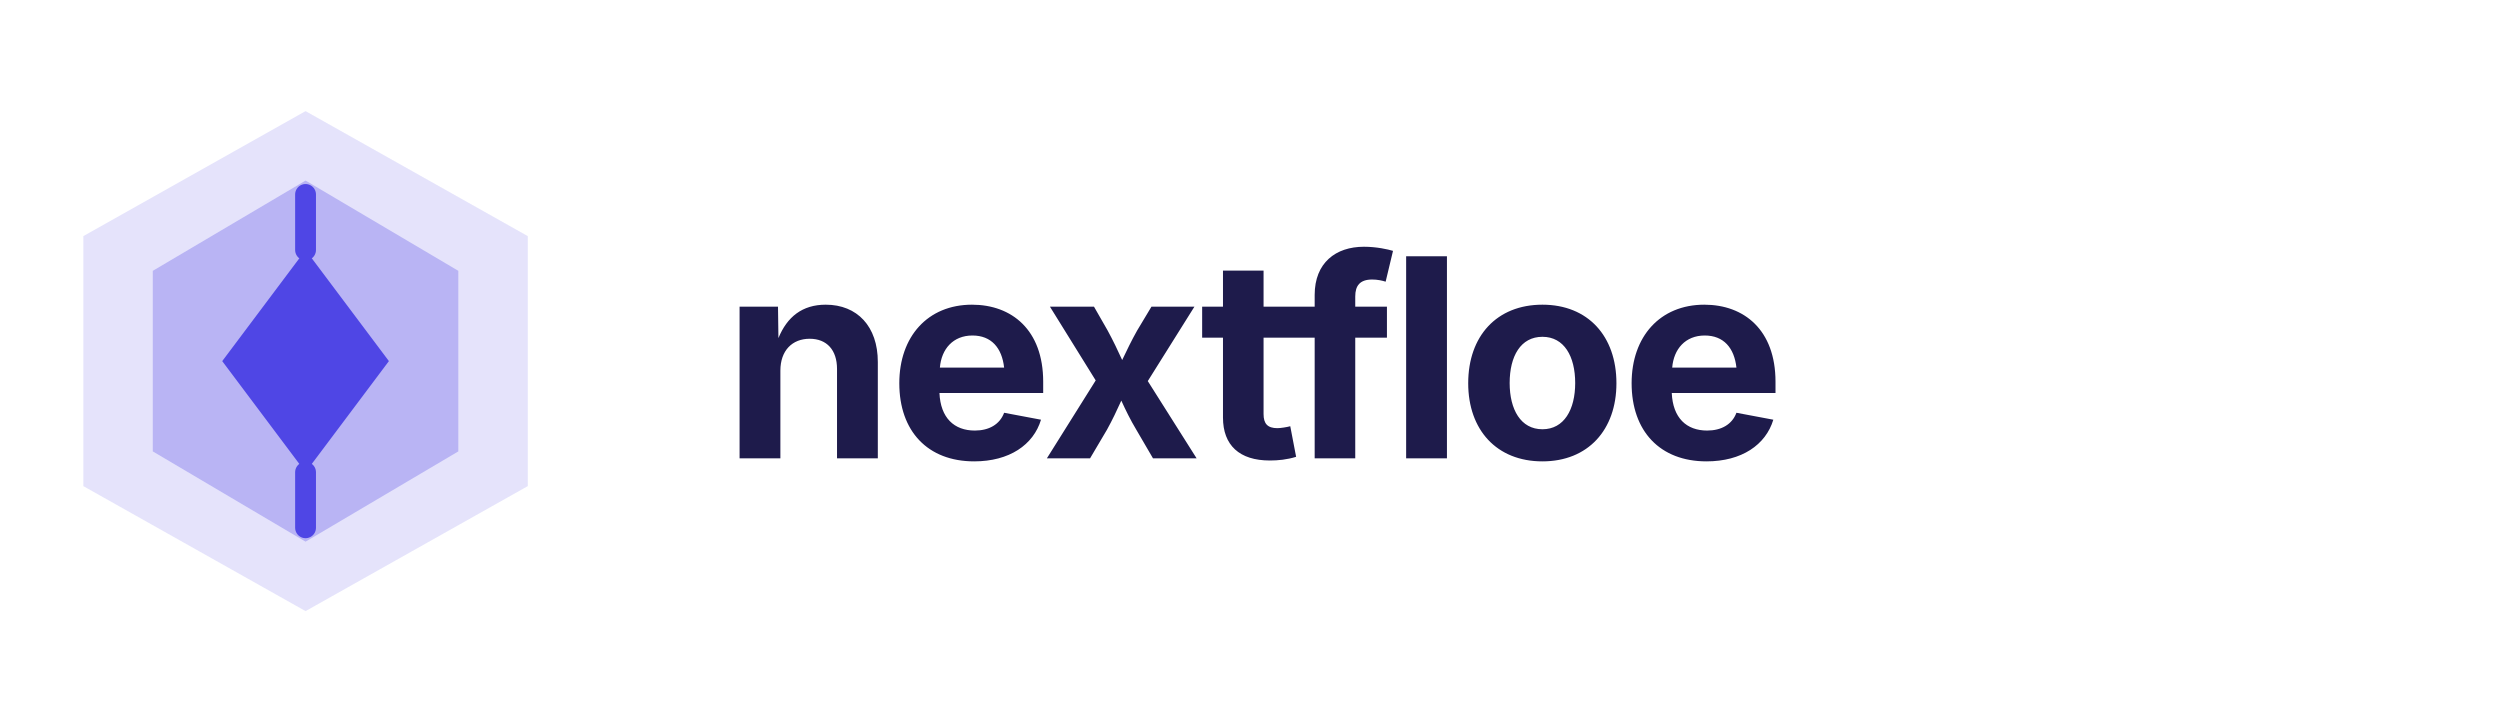
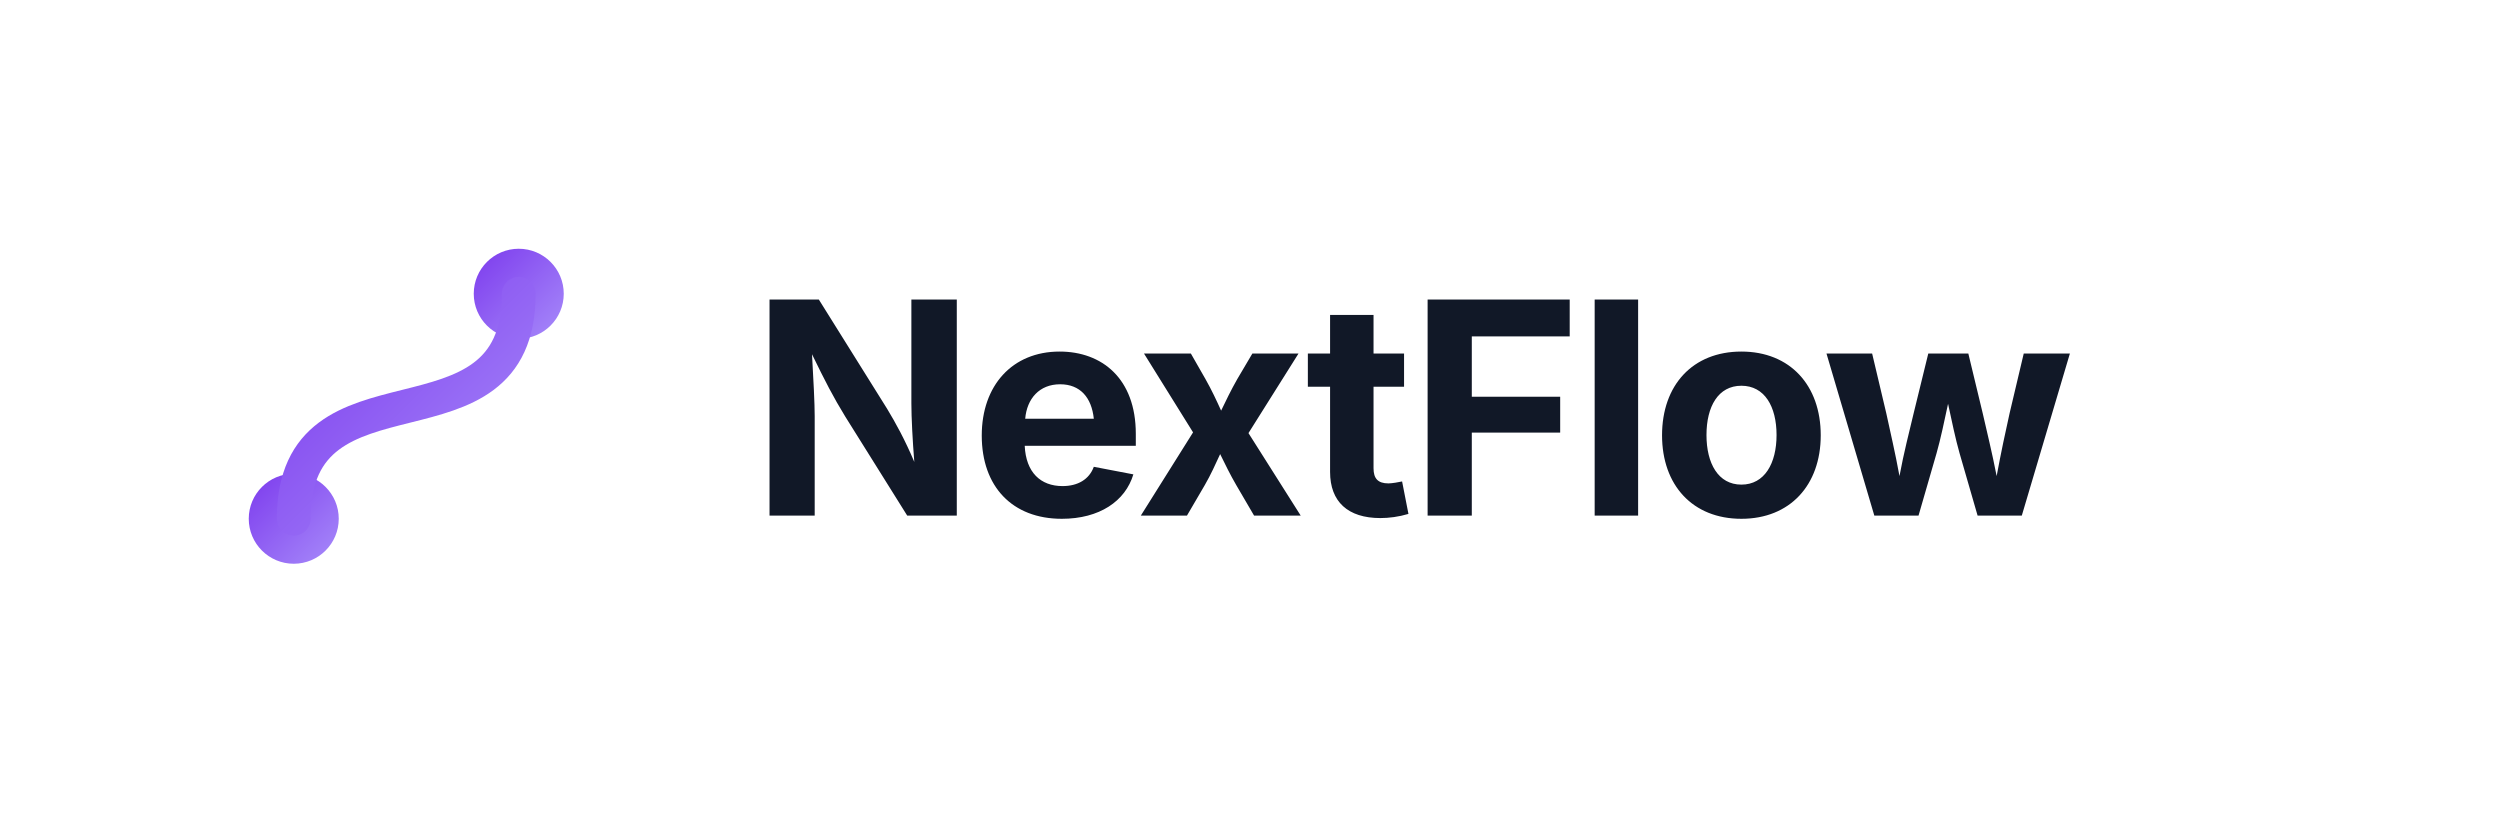
- <svg xmlns="http://www.w3.org/2000/svg" viewBox="0 0 180 52" fill="none" height="52">
-   <g transform="translate(4, 8)">
-     <polygon points="18,0 34,9 34,27 18,36 2,27 2,9" fill="#4F46E5" opacity="0.15" />
-     <polygon points="18,5 29,11.5 29,24.5 18,31 7,24.5 7,11.5" fill="#4F46E5" opacity="0.3" />
-     <polygon points="18,10 24,18 18,26 12,18" fill="#4F46E5" />
-     <line x1="18" y1="10" x2="18" y2="6" stroke="#4F46E5" stroke-width="1.5" stroke-linecap="round" />
-     <line x1="18" y1="26" x2="18" y2="30" stroke="#4F46E5" stroke-width="1.5" stroke-linecap="round" />
+ <svg xmlns="http://www.w3.org/2000/svg" viewBox="0 0 160 52" fill="none" height="52">
+   <defs>
+     <linearGradient id="lg" x1="0%" y1="0%" x2="100%" y2="100%">
+       <stop offset="0%" style="stop-color:#7c3aed;stop-opacity:1" />
+       <stop offset="100%" style="stop-color:#a78bfa;stop-opacity:1" />
+     </linearGradient>
+   </defs>
+   <g transform="translate(8, 8) scale(0.36)">
+     <circle cx="30" cy="70" r="8" fill="url(#lg)" />
+     <circle cx="70" cy="30" r="8" fill="url(#lg)" />
+     <path d="M30 70c0-30 40-10 40-40" stroke="url(#lg)" stroke-width="6" fill="none" stroke-linecap="round" />
  </g>
-   <text x="52" y="33" font-family="-apple-system, BlinkMacSystemFont, 'Inter', 'Segoe UI', sans-serif" font-size="20" font-weight="700" letter-spacing="-0.5" fill="#1e1b4b">nextfloe</text>
+   <text x="48" y="33" font-family="-apple-system, BlinkMacSystemFont, 'Inter', 'Segoe UI', sans-serif" font-size="19" font-weight="700" letter-spacing="-0.4" fill="#111827">NextFlow</text>
</svg>
